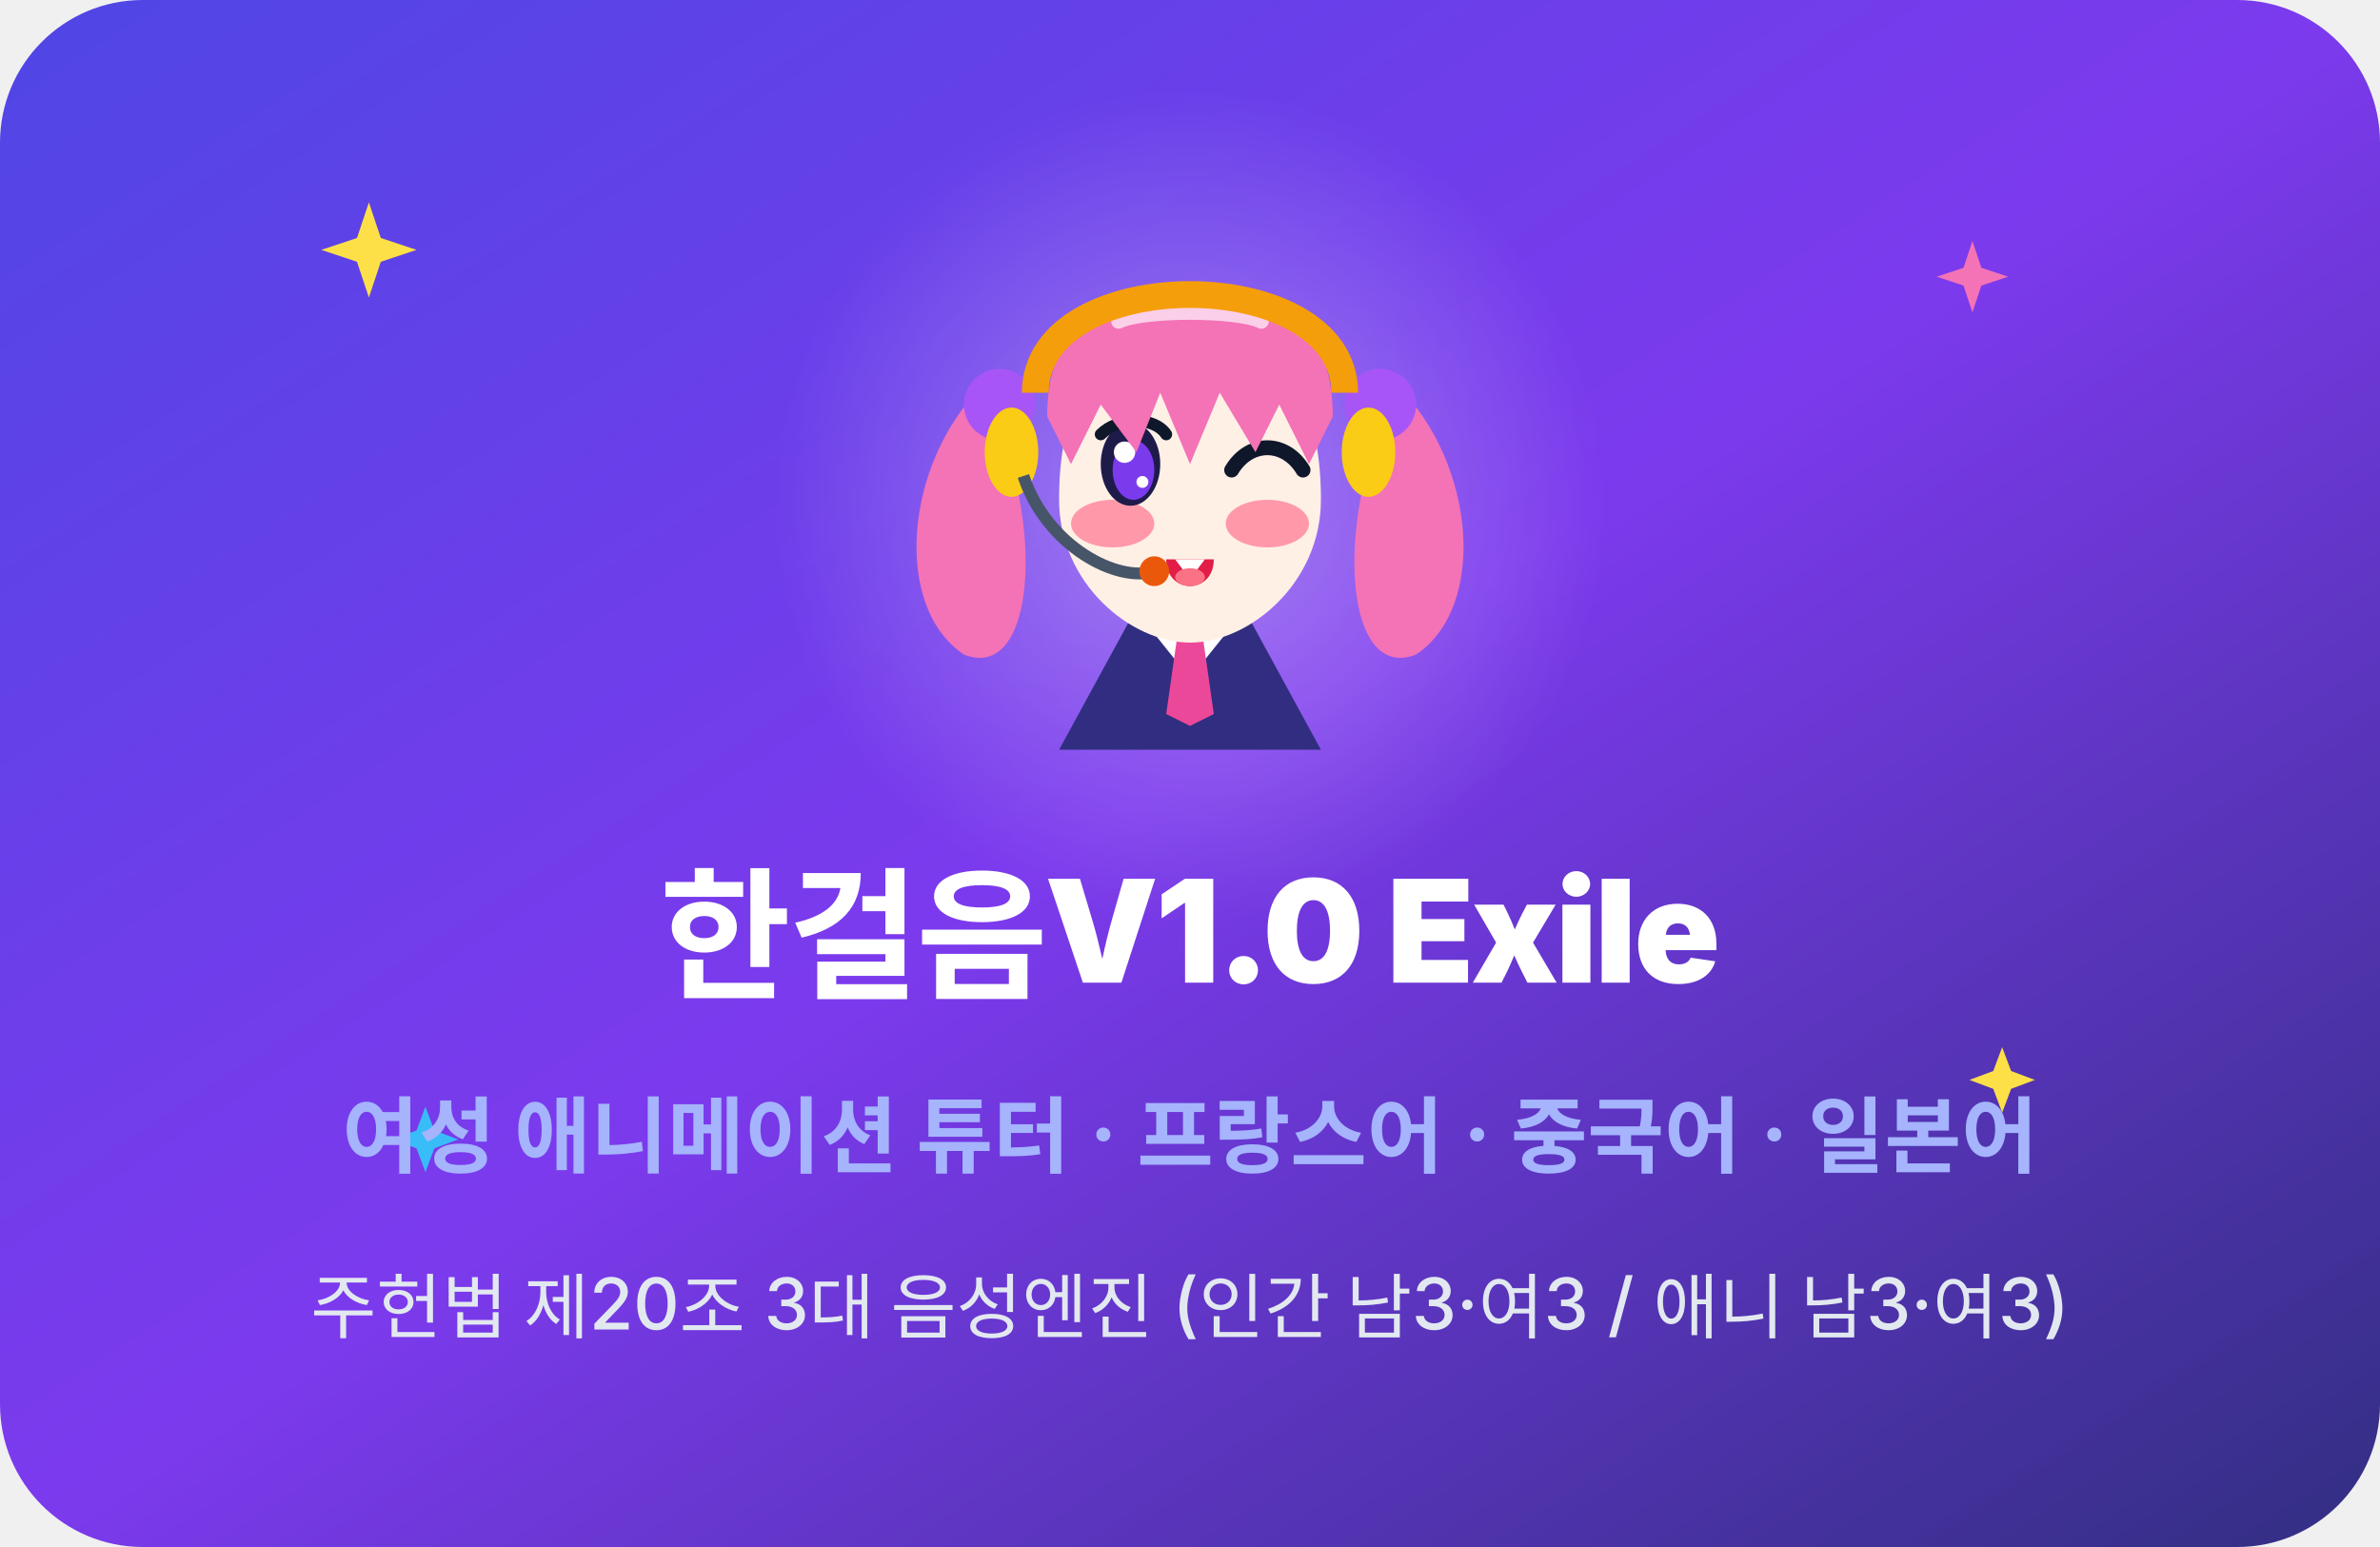
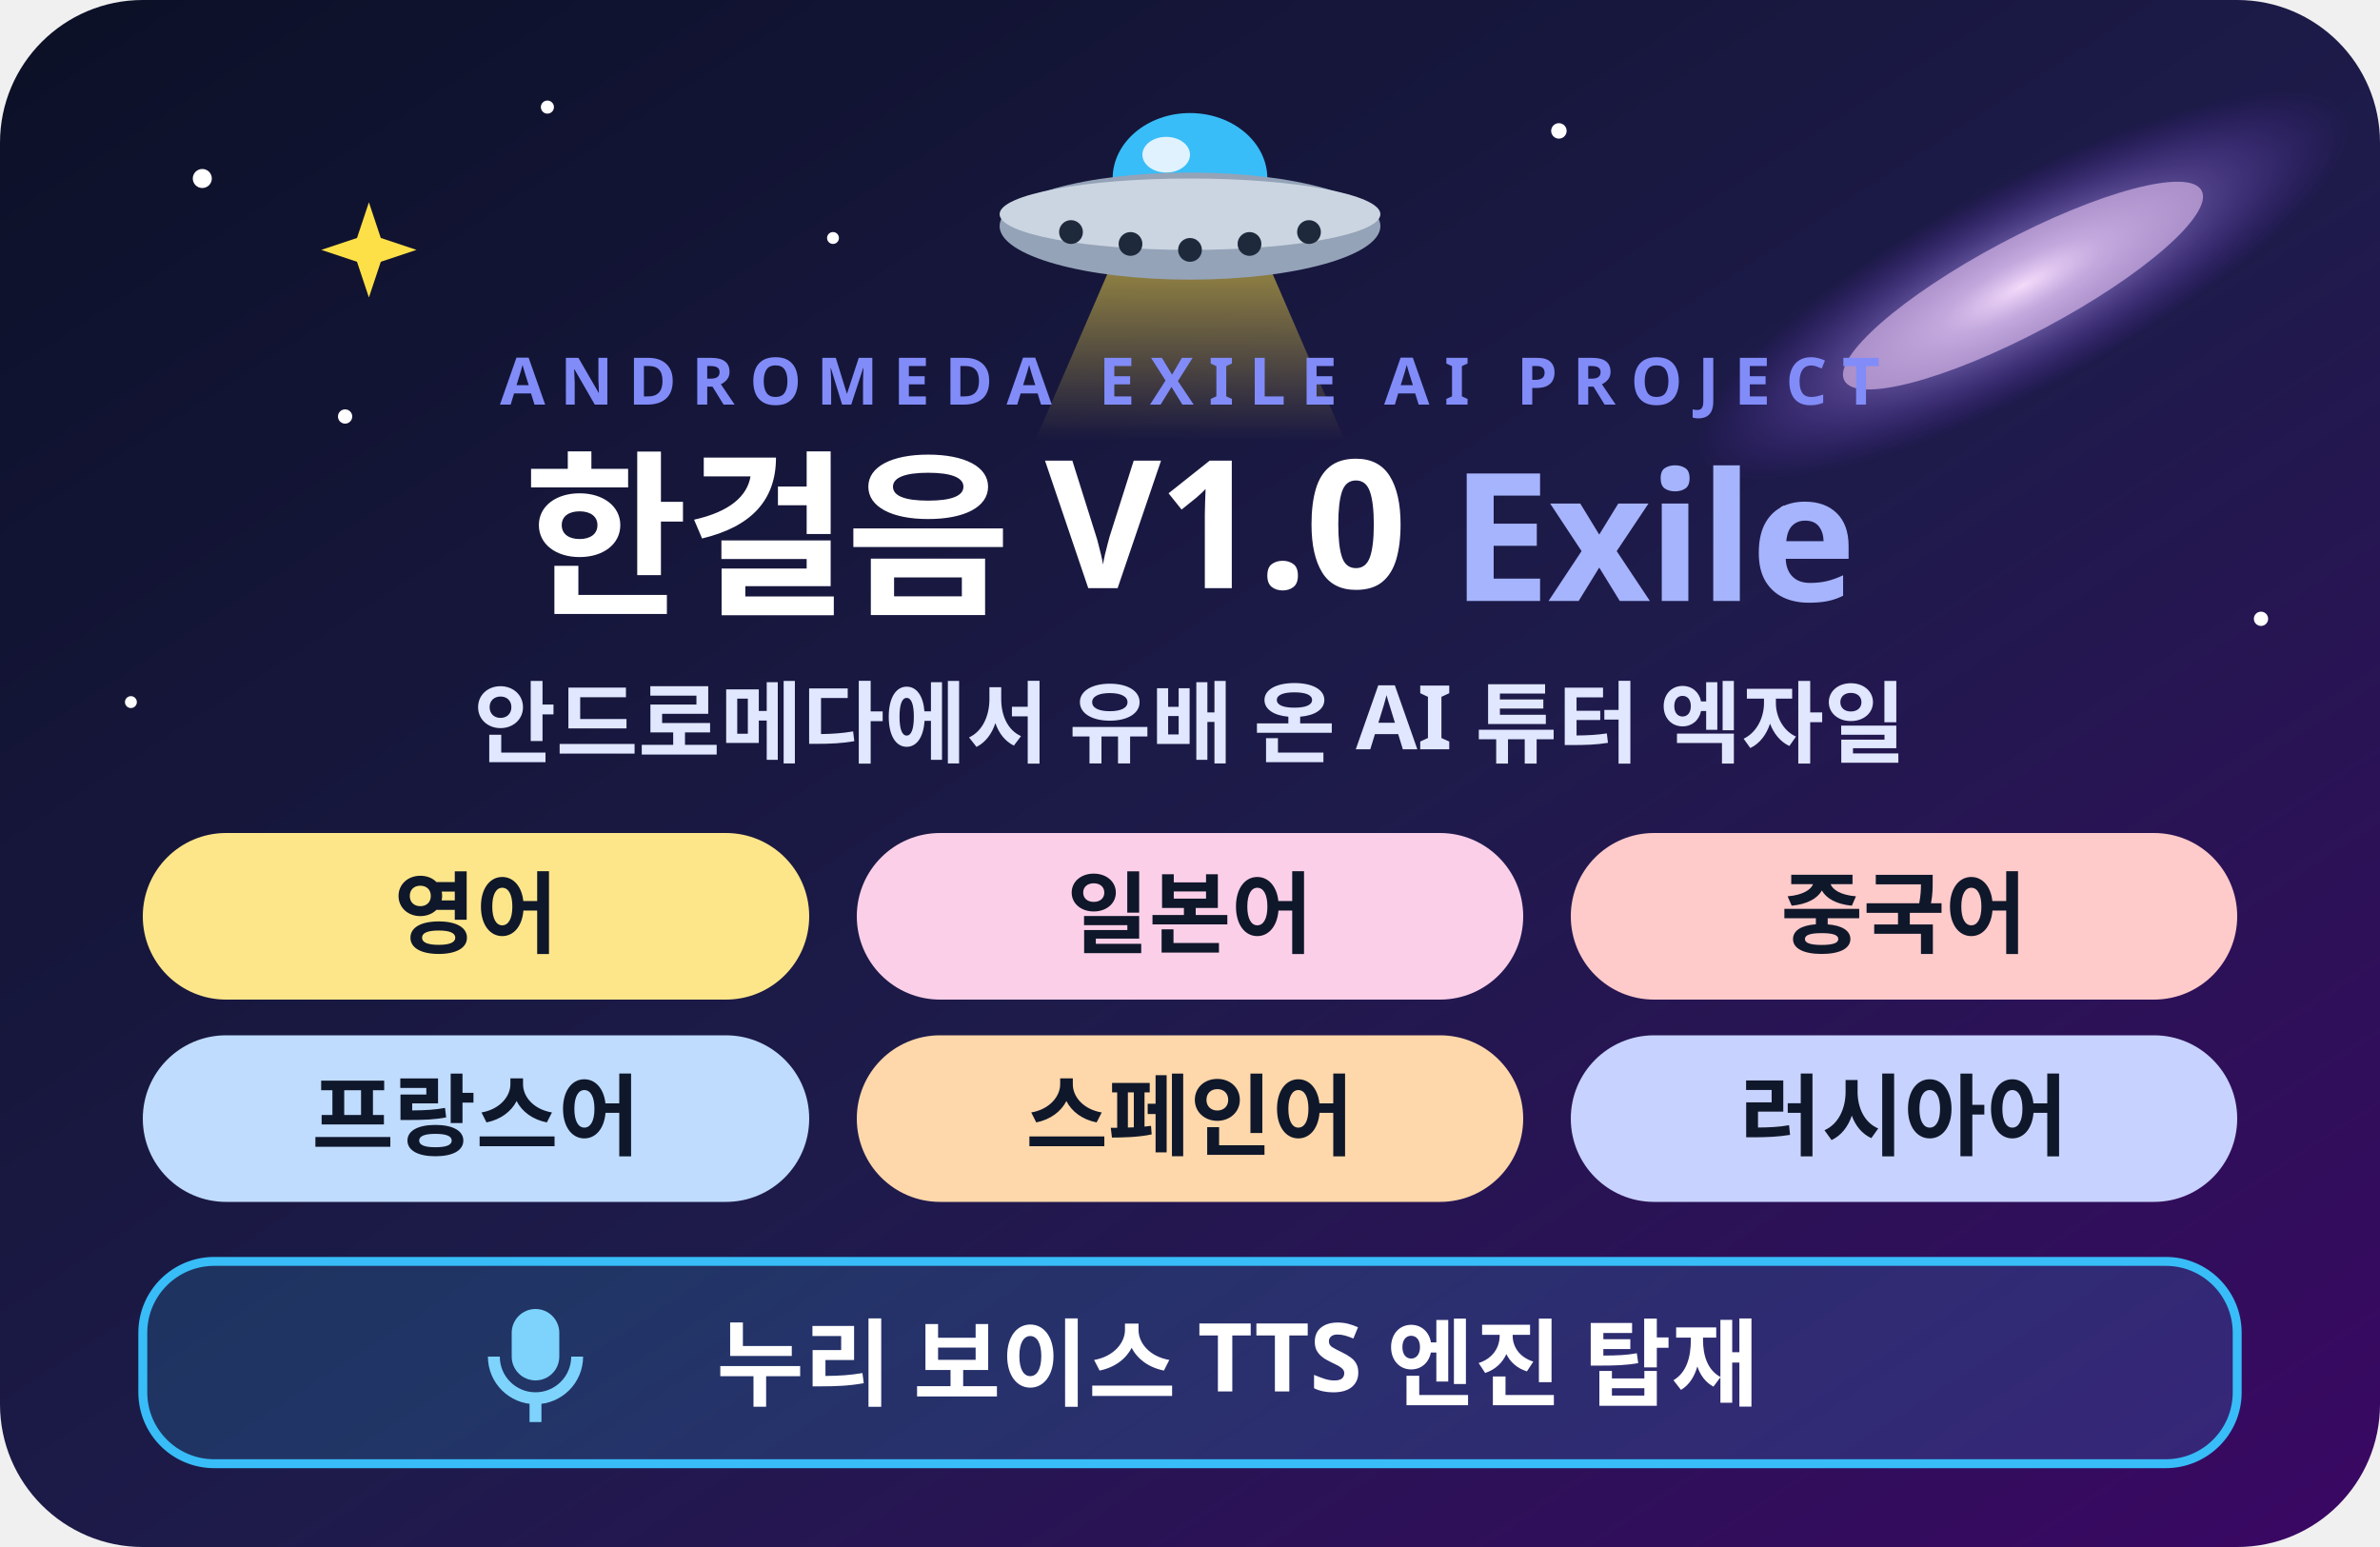
<svg xmlns="http://www.w3.org/2000/svg" width="400" height="260" viewBox="0 0 400 260">
  <defs>
-     <linearGradient id="bgGrad" x1="0%" y1="0%" x2="100%" y2="100%">
-       <stop offset="0%" stop-color="#4F46E5" />
-       <stop offset="50%" stop-color="#7C3AED" />
-       <stop offset="100%" stop-color="#312E81" />
+     <linearGradient id="sky" x1="0" y1="0" x2="1" y2="1">
+       <stop offset="0" stop-color="#0B1026" />
+       <stop offset=".55" stop-color="#1E1B4B" />
+       <stop offset="1" stop-color="#3B0764" />
    </linearGradient>
-     <radialGradient id="glowGrad" cx="50%" cy="50%" r="50%">
-       <stop offset="0%" stop-color="#FFFFFF" stop-opacity="0.35" />
-       <stop offset="100%" stop-color="#FFFFFF" stop-opacity="0" />
+     <radialGradient id="galaxy" cx=".5" cy=".5" r=".5">
+       <stop offset="0" stop-color="#FDF4FF" stop-opacity=".95" />
+       <stop offset=".25" stop-color="#C4B5FD" stop-opacity=".6" />
+       <stop offset="1" stop-color="#7C3AED" stop-opacity="0" />
    </radialGradient>
+     <linearGradient id="beam" x1="0" y1="0" x2="0" y2="1">
+       <stop offset="0" stop-color="#FDE047" stop-opacity=".55" />
+       <stop offset="1" stop-color="#FDE047" stop-opacity="0" />
+     </linearGradient>
  </defs>
-   <rect width="400" height="260" rx="24" fill="url(#bgGrad)" />
-   <circle cx="200" cy="85" r="70" fill="url(#glowGrad)" />
+   <rect width="400" height="260" rx="24" fill="url(#sky)" />
+   <g transform="rotate(-28 340 48)">
+     <ellipse cx="340" cy="48" rx="62" ry="17" fill="url(#galaxy)" />
+     <ellipse cx="340" cy="48" rx="34" ry="8" fill="#F5D0FE" opacity=".55" />
+   </g>
+   <g fill="#FFFFFF">
+     <circle cx="34" cy="30" r="1.6" />
+     <circle cx="92" cy="18" r="1.1" />
+     <circle cx="58" cy="70" r="1.2" />
+     <circle cx="140" cy="40" r="1" />
+     <circle cx="262" cy="22" r="1.3" />
+     <circle cx="380" cy="104" r="1.2" />
+     <circle cx="22" cy="118" r="1" />
+     <circle cx="300" cy="86" r="1" />
+   </g>
  <path d="M60 40 L62 34 L64 40 L70 42 L64 44 L62 50 L60 44 L54 42 Z" fill="#FDE047" />
-   <path d="M330 45 L331.5 40.5 L333 45 L337.5 46.5 L333 48 L331.5 52.5 L330 48 L325.5 46.5 Z" fill="#F472B6" />
-   <path d="M70 190 L71.5 186 L73 190 L77 191.5 L73 193 L71.5 197 L70 193 L66 191.5 Z" fill="#38BDF8" />
-   <path d="M335 180 L336.5 176 L338 180 L342 181.5 L338 183 L336.5 187 L335 183 L331 181.5 Z" fill="#FDE047" />
-   <path d="M165 65 C152 78 150 102 162 110 C172 114 175 96 170 78 Z" fill="#F472B6" />
-   <path d="M235 65 C248 78 250 102 238 110 C228 114 225 96 230 78 Z" fill="#F472B6" />
-   <circle cx="168" cy="68" r="6" fill="#A855F7" />
-   <circle cx="232" cy="68" r="6" fill="#A855F7" />
-   <rect x="194" y="96" width="12" height="12" fill="#FFE0D0" />
-   <path d="M178 126 L190 104 L210 104 L222 126 Z" fill="#312E81" />
-   <path d="M192 104 L200 114 L208 104 Z" fill="#FFFFFF" />
-   <path d="M198 106 L202 106 L204 120 L200 122 L196 120 Z" fill="#EC4899" />
-   <path d="M200 58 C182 58 178 70 178 84 C178 98 190 108 200 108 C210 108 222 98 222 84 C222 70 218 58 200 58 Z" fill="#FFF0E6" />
-   <ellipse cx="187" cy="88" rx="7" ry="4" fill="#FF99AA" />
-   <ellipse cx="213" cy="88" rx="7" ry="4" fill="#FF99AA" />
-   <ellipse cx="190" cy="78" rx="5" ry="7" fill="#1E1B4B" />
-   <ellipse cx="190.5" cy="79" rx="3.5" ry="5" fill="#7C3AED" />
-   <circle cx="189" cy="76" r="1.8" fill="#FFFFFF" />
-   <circle cx="192" cy="81" r="1" fill="#FFFFFF" />
-   <path d="M185 73 C188 70 194 70 196 73" stroke="#0F172A" stroke-width="2" fill="none" stroke-linecap="round" />
-   <path d="M207 79 C210 74 216 74 219 79" stroke="#0F172A" stroke-width="2.5" fill="none" stroke-linecap="round" />
-   <path d="M196 94 C196 100 204 100 204 94 Z" fill="#E11D48" />
-   <path d="M197.5 94 L202.5 94 L201 96 L199 96 Z" fill="#FFFFFF" />
-   <ellipse cx="200" cy="97" rx="2.5" ry="1.5" fill="#FB7185" />
-   <path d="M200 48 C180 48 176 60 176 70 L180 78 L185 68 L191 76 L195 66 L200 78 L205 66 L211 76 L215 68 L220 78 L224 70 C224 60 220 48 200 48 Z" fill="#F472B6" />
-   <path d="M188 54 C192 52 208 52 212 54" stroke="#FBCFE8" stroke-width="2.5" stroke-linecap="round" fill="none" />
-   <path d="M174 66 C174 44 226 44 226 66" stroke="#F59E0B" stroke-width="4.5" fill="none" />
-   <ellipse cx="170" cy="76" rx="4.5" ry="7.5" fill="#FACC15" />
-   <ellipse cx="230" cy="76" rx="4.5" ry="7.5" fill="#FACC15" />
-   <path d="M172 80 C176 92 188 98 194 96" stroke="#475569" stroke-width="2" fill="none" />
-   <circle cx="194" cy="96" r="2.5" fill="#EA580C" />
-   <text x="200" y="166" text-anchor="middle" fill="#FFFFFF" font-family="'Pretendard', -apple-system, sans-serif" font-size="24" font-weight="900" letter-spacing="-0.5px">한걸음V1.0 Exile</text>
-   <text x="200" y="196" text-anchor="middle" fill="#A5B4FC" font-family="'Pretendard', -apple-system, sans-serif" font-size="14" font-weight="700">여성 애니메이션 튜터 · 프랑스어 · 중국어 · 일본어</text>
-   <text x="200" y="224" text-anchor="middle" fill="#E2E8F0" font-family="'Pretendard', -apple-system, sans-serif" font-size="12" font-weight="500">주헌법 제20조 3대 음성엔진 (인간 남3·여3 / 애니 남3·여3)</text>
+   <path d="M187 44 L213 44 L226 74 L174 74 Z" fill="url(#beam)" />
+   <ellipse cx="200" cy="30" rx="13" ry="11" fill="#38BDF8" />
+   <ellipse cx="196" cy="26" rx="4" ry="3" fill="#E0F2FE" />
+   <ellipse cx="200" cy="38" rx="32" ry="9" fill="#94A3B8" />
+   <ellipse cx="200" cy="36" rx="32" ry="6" fill="#CBD5E1" />
+   <g fill="#1E293B">
+     <circle cx="180" cy="39" r="2" />
+     <circle cx="190" cy="41" r="2" />
+     <circle cx="200" cy="42" r="2" />
+     <circle cx="210" cy="41" r="2" />
+     <circle cx="220" cy="39" r="2" />
+   </g>
+   <g font-family="'Pretendard','Malgun Gothic','Apple SD Gothic Neo','Noto Sans KR',sans-serif" text-anchor="middle">
+     <text x="200" y="68" fill="#818CF8" font-size="11" font-weight="800" letter-spacing="2.5">ANDROMEDA EXILE AI PROJECT</text>
+     <text x="200" y="101" fill="#FFFFFF" font-size="30" font-weight="900" letter-spacing="-0.5">한걸음 V1.0 <tspan fill="#A5B4FC">Exile</tspan>
+     </text>
+     <text x="200" y="127" fill="#E0E7FF" font-size="15" font-weight="700">안드로메다에서 유배 온 AI 튜터 엑자일</text>
+     <g font-size="15" font-weight="800" fill="#0F172A">
+       <rect x="24" y="140" width="112" height="28" rx="14" fill="#FDE68A" />
+       <text x="80" y="159">영어</text>
+       <rect x="144" y="140" width="112" height="28" rx="14" fill="#FBCFE8" />
+       <text x="200" y="159">일본어</text>
+       <rect x="264" y="140" width="112" height="28" rx="14" fill="#FECACA" />
+       <text x="320" y="159">중국어</text>
+       <rect x="24" y="174" width="112" height="28" rx="14" fill="#BFDBFE" />
+       <text x="80" y="193">프랑스어</text>
+       <rect x="144" y="174" width="112" height="28" rx="14" fill="#FED7AA" />
+       <text x="200" y="193">스페인어</text>
+       <rect x="264" y="174" width="112" height="28" rx="14" fill="#C7D2FE" />
+       <text x="320" y="193">러시아어</text>
+     </g>
+     <rect x="24" y="212" width="352" height="34" rx="12" fill="#38BDF8" fill-opacity=".16" stroke="#38BDF8" stroke-width="1.5" />
+     <g fill="#7DD3FC" transform="translate(86 220)">
+       <rect x="0" y="0" width="8" height="12" rx="4" />
+       <path d="M-3 8 A7 7 0 0 0 11 8" stroke="#7DD3FC" stroke-width="2" fill="none" />
+       <rect x="3" y="15" width="2" height="4" />
+     </g>
+     <text x="208" y="235" fill="#FFFFFF" font-size="16" font-weight="900">누리 보이스 TTS 엔진 탑재</text>
+   </g>
</svg>
